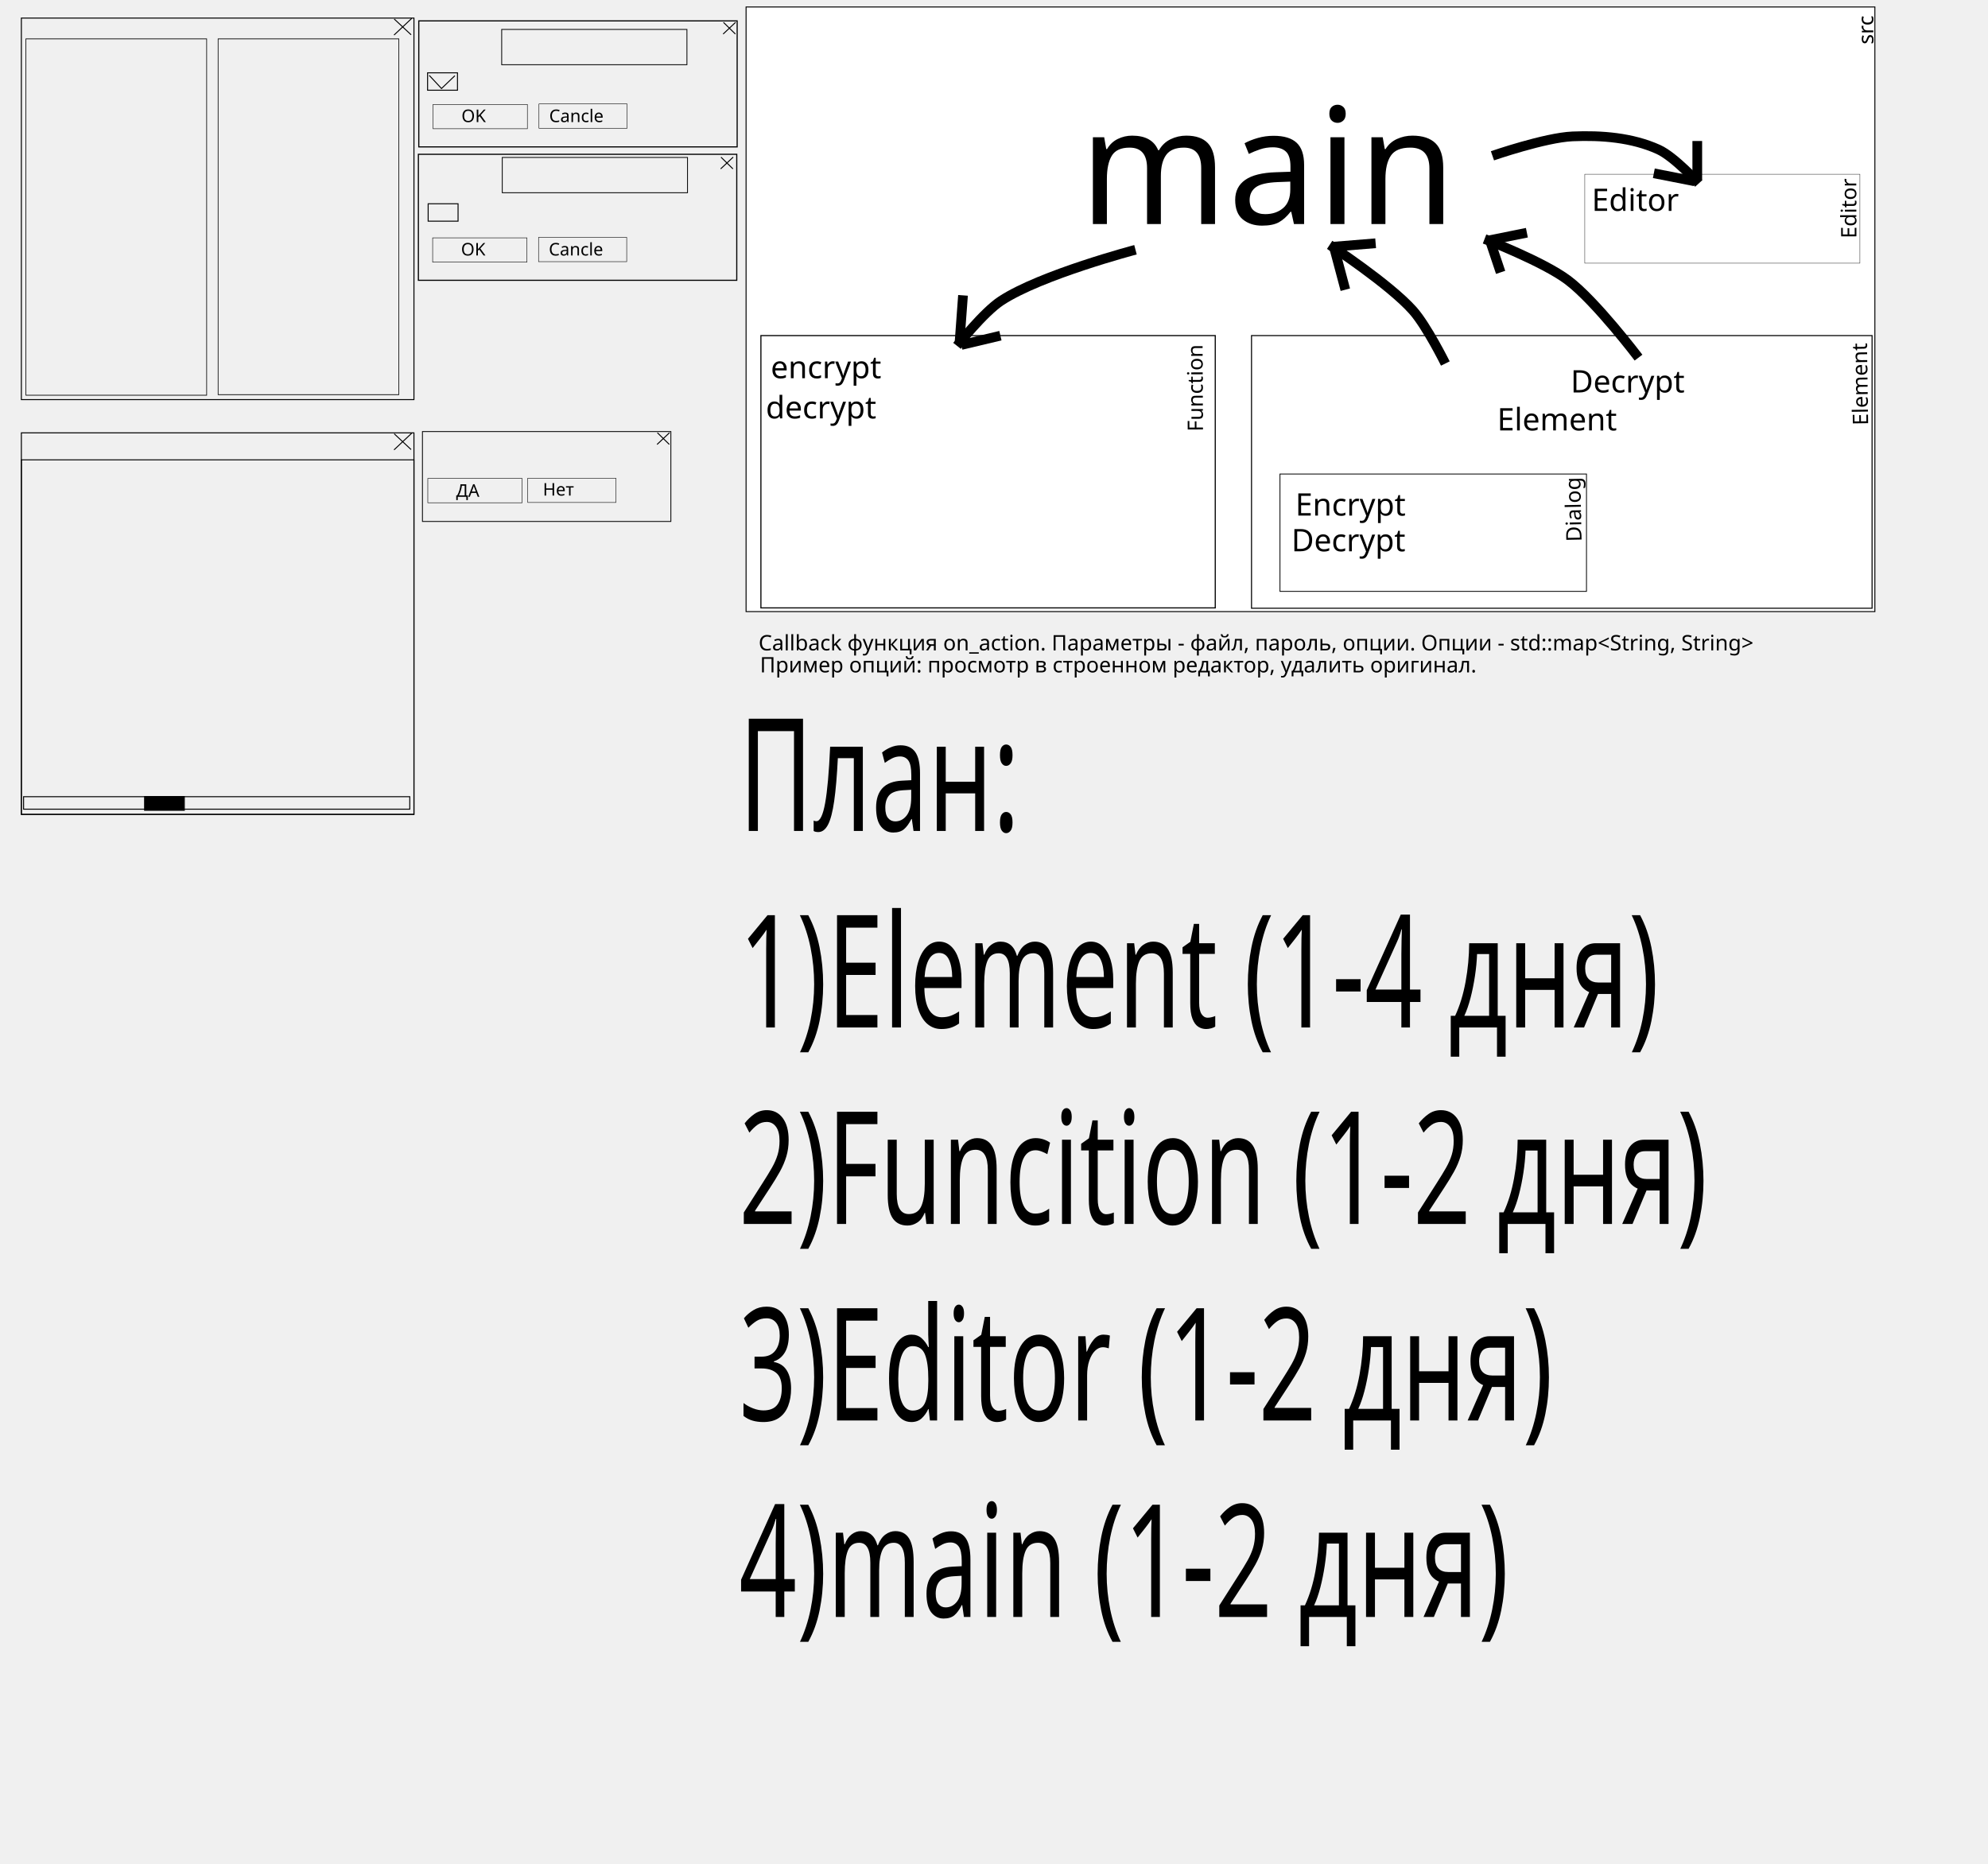
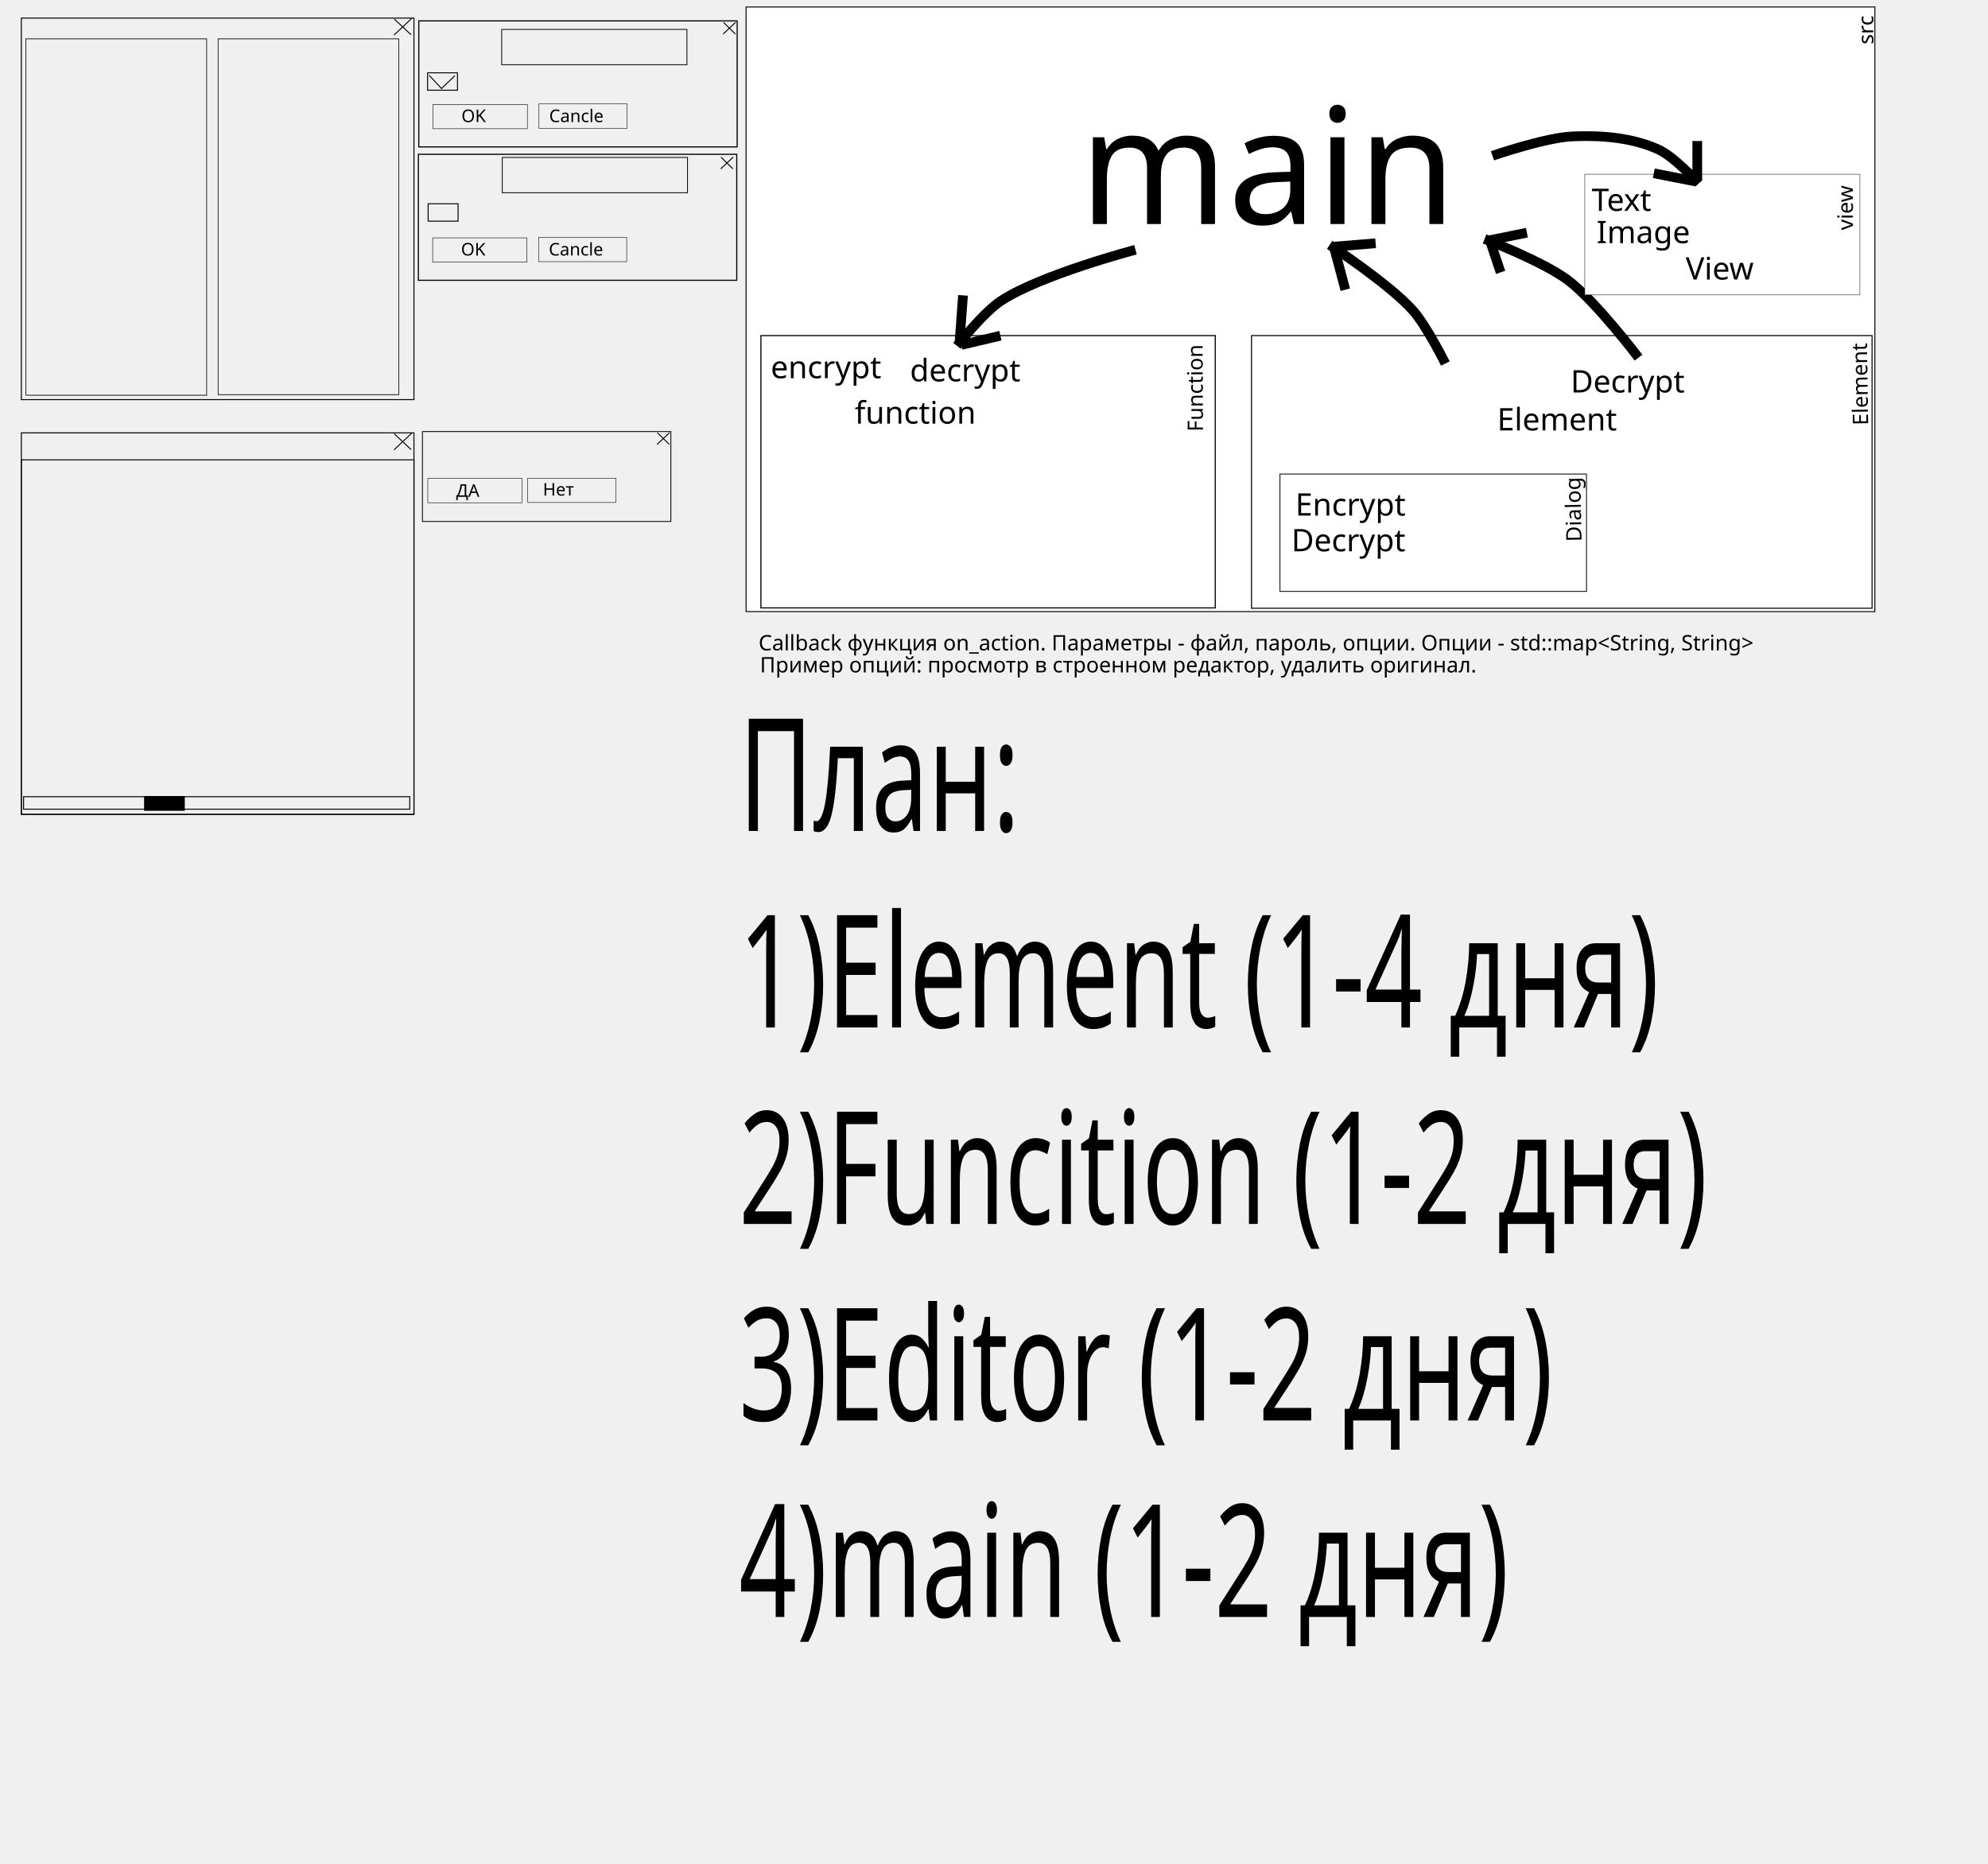
<svg xmlns="http://www.w3.org/2000/svg" width="2048" height="1920" id="svg2" version="1.1">
  <defs id="defs4" />
  <g id="layer1" transform="translate(0,867.6378)">
    <rect style="color:#000000;fill:#ffffff;fill-opacity:1;fill-rule:nonzero;stroke:#000000;stroke-width:1;stroke-linecap:butt;stroke-linejoin:miter;stroke-miterlimit:4;stroke-opacity:1;stroke-dasharray:none;stroke-dashoffset:0;marker:none;visibility:visible;display:inline;overflow:visible;enable-background:accumulate" id="rect3115" width="1162.857" height="622.857" x="768.6" y="-860.452" />
    <rect style="color:#000000;fill:#ffffff;fill-opacity:1;fill-rule:nonzero;stroke:#000000;stroke-width:1.06;stroke-linecap:butt;stroke-linejoin:miter;stroke-miterlimit:4;stroke-opacity:1;stroke-dasharray:none;stroke-dashoffset:0;marker:none;visibility:visible;display:inline;overflow:visible;enable-background:accumulate" id="rect3108" width="639.286" height="280.873" x="1289.286" y="241.06" transform="scale(1,-1)" />
    <g id="g3120" transform="translate(-122.5279,-1331.374)">
      <rect style="color:#000000;fill:none;stroke:#000000;stroke-width:1.027;stroke-linecap:butt;stroke-linejoin:miter;stroke-miterlimit:4;stroke-opacity:1;stroke-dasharray:none;stroke-dashoffset:0;marker:none;visibility:visible;display:inline;overflow:visible;enable-background:accumulate" id="rect3054" width="404.442" height="393.043" x="144.527" y="482.353" />
      <path style="fill:none;stroke:#000000;stroke-width:1px;stroke-linecap:butt;stroke-linejoin:miter;stroke-opacity:1" d="m 546.67,482.696 -18.214,17.143" id="path3074" />
      <path style="fill:none;stroke:#000000;stroke-width:1px;stroke-linecap:butt;stroke-linejoin:miter;stroke-opacity:1" d="m 528.634,483.321 17.411,16.25" id="path3076" />
      <g transform="matrix(1,0,0,1.082022,0,-41.32017)" id="g3101">
        <rect y="503.768" x="149.231" height="339.286" width="186.183" id="rect3078" style="color:#000000;fill:none;stroke:#000000;stroke-width:0.687;stroke-linecap:butt;stroke-linejoin:miter;stroke-miterlimit:4;stroke-opacity:1;stroke-dasharray:none;stroke-dashoffset:0;marker:none;visibility:visible;display:inline;overflow:visible;enable-background:accumulate" />
        <flowRoot xml:space="preserve" id="flowRoot3093" style="font-size:18px;font-style:normal;font-weight:normal;line-height:125%;letter-spacing:0px;word-spacing:0px;fill:#000000;fill-opacity:1;stroke:none;font-family:Sans" transform="matrix(5.708719e-4,-3.023033,10.61178,1.6262718e-4,-6854.739,1333.215)">
          <flowRegion id="flowRegion3095">
            <rect id="rect3097" width="116.429" height="24.286" x="162.857" y="655.219" />
          </flowRegion>
          <flowPara id="flowPara3099">Шифровать</flowPara>
        </flowRoot>
      </g>
      <g transform="matrix(1,0,0,1.080306,197.9899,-40.45538)" id="g3108">
        <rect style="color:#000000;fill:none;stroke:#000000;stroke-width:0.687;stroke-linecap:butt;stroke-linejoin:miter;stroke-miterlimit:4;stroke-opacity:1;stroke-dasharray:none;stroke-dashoffset:0;marker:none;visibility:visible;display:inline;overflow:visible;enable-background:accumulate" id="rect3110" width="186.183" height="339.286" x="149.231" y="503.768" />
        <flowRoot transform="matrix(5.8697736e-4,-3.089938,10.91117,1.6622637e-4,-7052.344,1344.226)" style="font-size:18px;font-style:normal;font-weight:normal;line-height:125%;letter-spacing:0px;word-spacing:0px;fill:#000000;fill-opacity:1;stroke:none;font-family:Sans" id="flowRoot3112" xml:space="preserve">
          <flowRegion id="flowRegion3114">
            <rect y="655.219" x="162.857" height="24.286" width="116.429" id="rect3116" style="stroke:none" />
          </flowRegion>
          <flowPara id="flowPara3118">Расшифроватть</flowPara>
        </flowRoot>
      </g>
    </g>
    <g id="g3349" transform="translate(35.91734,-1333.098)">
      <rect style="color:#000000;fill:none;stroke:#000000;stroke-width:1.163;stroke-linecap:butt;stroke-linejoin:miter;stroke-miterlimit:4;stroke-opacity:1;stroke-dasharray:none;stroke-dashoffset:0;marker:none;visibility:visible;display:inline;overflow:visible;enable-background:accumulate" id="rect3258" width="327.977" height="129.799" x="395.511" y="486.977" />
      <rect style="color:#000000;fill:none;stroke:#000000;stroke-width:0.848;stroke-linecap:butt;stroke-linejoin:miter;stroke-miterlimit:4;stroke-opacity:1;stroke-dasharray:none;stroke-dashoffset:0;marker:none;visibility:visible;display:inline;overflow:visible;enable-background:accumulate" id="rect3260" width="190.832" height="36.365" x="480.917" y="495.768" />
      <flowRoot transform="translate(319.2052,-75.25636)" xml:space="preserve" id="flowRoot3262" style="font-size:18px;font-style:normal;font-weight:normal;line-height:125%;letter-spacing:0px;word-spacing:0px;fill:#000000;fill-opacity:1;stroke:none;font-family:Sans">
        <flowRegion id="flowRegion3264">
          <rect id="rect3266" width="259.104" height="22.223" x="88.388" y="575.57" />
        </flowRegion>
        <flowPara id="flowPara3268">Пароль</flowPara>
      </flowRoot>
      <rect y="573.045" x="410.206" height="25.034" width="97.176" id="rect3270" style="color:#000000;fill:none;stroke:#000000;stroke-width:0.502;stroke-linecap:butt;stroke-linejoin:miter;stroke-miterlimit:4;stroke-opacity:1;stroke-dasharray:none;stroke-dashoffset:0;marker:none;visibility:visible;display:inline;overflow:visible;enable-background:accumulate" />
      <text xml:space="preserve" style="font-size:18px;font-style:normal;font-weight:normal;line-height:125%;letter-spacing:0px;word-spacing:0px;fill:#000000;fill-opacity:1;stroke:none;font-family:Sans" x="439.413" y="591.228" id="text3272">
        <tspan id="tspan3274" x="439.413" y="591.228">OK</tspan>
      </text>
      <rect style="color:#000000;fill:none;stroke:#000000;stroke-width:0.486;stroke-linecap:butt;stroke-linejoin:miter;stroke-miterlimit:4;stroke-opacity:1;stroke-dasharray:none;stroke-dashoffset:0;marker:none;visibility:visible;display:inline;overflow:visible;enable-background:accumulate" id="rect3276" width="90.815" height="25.034" x="519.302" y="572.54" />
      <text id="text3278" y="591.228" x="529.822" style="font-size:18px;font-style:normal;font-weight:normal;line-height:125%;letter-spacing:0px;word-spacing:0px;fill:#000000;fill-opacity:1;stroke:none;font-family:Sans" xml:space="preserve">
        <tspan y="591.228" x="529.822" id="tspan3280">Cancle</tspan>
      </text>
      <flowRoot transform="translate(-36.36549,1.515229)" style="font-size:10px;font-style:normal;font-weight:normal;line-height:125%;letter-spacing:0px;word-spacing:0px;fill:#000000;fill-opacity:1;stroke:none;font-family:Sans" id="flowRoot3294" xml:space="preserve">
        <flowRegion id="flowRegion3296">
          <rect y="541.225" x="474.267" height="21.213" width="208.596" id="rect3298" />
        </flowRegion>
        <flowPara id="flowPara3300">Просмотр в строенном редакторе</flowPara>
      </flowRoot>
      <rect y="540.467" x="404.566" height="17.93" width="30.81" id="rect3302" style="color:#000000;fill:none;stroke:#000000;stroke-width:1;stroke-linecap:butt;stroke-linejoin:miter;stroke-miterlimit:4;stroke-opacity:1;stroke-dasharray:none;stroke-dashoffset:0;marker:none;visibility:visible;display:inline;overflow:visible;enable-background:accumulate" />
      <path id="path3304" d="m 406.25,543.076 12.679,13.571 13.75,-13.214" style="fill:none;stroke:#000000;stroke-width:1px;stroke-linecap:butt;stroke-linejoin:miter;stroke-opacity:1" />
    </g>
    <g id="g3330" transform="translate(376.9305,-1195.667)">
      <rect y="486.977" x="54.083" height="129.799" width="327.977" id="rect3218" style="color:#000000;fill:none;stroke:#000000;stroke-width:1.163;stroke-linecap:butt;stroke-linejoin:miter;stroke-miterlimit:4;stroke-opacity:1;stroke-dasharray:none;stroke-dashoffset:0;marker:none;visibility:visible;display:inline;overflow:visible;enable-background:accumulate" />
      <rect y="490.212" x="140.498" height="36.365" width="190.832" id="rect3220" style="color:#000000;fill:none;stroke:#000000;stroke-width:0.848;stroke-linecap:butt;stroke-linejoin:miter;stroke-miterlimit:4;stroke-opacity:1;stroke-dasharray:none;stroke-dashoffset:0;marker:none;visibility:visible;display:inline;overflow:visible;enable-background:accumulate" />
      <flowRoot transform="translate(-25.25381,-79.80205)" style="font-size:18px;font-style:normal;font-weight:normal;line-height:125%;letter-spacing:0px;word-spacing:0px;fill:#000000;fill-opacity:1;stroke:none;font-family:Sans" id="flowRoot3222" xml:space="preserve">
        <flowRegion id="flowRegion3224">
          <rect y="575.57" x="88.388" height="22.223" width="259.104" id="rect3226" />
        </flowRegion>
        <flowPara id="flowPara3228">Пароль</flowPara>
      </flowRoot>
      <rect style="color:#000000;fill:none;stroke:#000000;stroke-width:0.502;stroke-linecap:butt;stroke-linejoin:miter;stroke-miterlimit:4;stroke-opacity:1;stroke-dasharray:none;stroke-dashoffset:0;marker:none;visibility:visible;display:inline;overflow:visible;enable-background:accumulate" id="rect3230" width="97.176" height="25.034" x="68.777" y="573.045" />
      <text id="text3232" y="591.228" x="97.985" style="font-size:18px;font-style:normal;font-weight:normal;line-height:125%;letter-spacing:0px;word-spacing:0px;fill:#000000;fill-opacity:1;stroke:none;font-family:Sans" xml:space="preserve">
        <tspan y="591.228" x="97.985" id="tspan3234">OK</tspan>
      </text>
      <rect y="572.54" x="177.874" height="25.034" width="90.815" id="rect3236" style="color:#000000;fill:none;stroke:#000000;stroke-width:0.486;stroke-linecap:butt;stroke-linejoin:miter;stroke-miterlimit:4;stroke-opacity:1;stroke-dasharray:none;stroke-dashoffset:0;marker:none;visibility:visible;display:inline;overflow:visible;enable-background:accumulate" />
      <text xml:space="preserve" style="font-size:18px;font-style:normal;font-weight:normal;line-height:125%;letter-spacing:0px;word-spacing:0px;fill:#000000;fill-opacity:1;stroke:none;font-family:Sans" x="188.393" y="591.228" id="text3238">
        <tspan id="tspan3240" x="188.393" y="591.228">Cancle</tspan>
      </text>
      <rect style="color:#000000;fill:none;stroke:#000000;stroke-width:1;stroke-linecap:butt;stroke-linejoin:miter;stroke-miterlimit:4;stroke-opacity:1;stroke-dasharray:none;stroke-dashoffset:0;marker:none;visibility:visible;display:inline;overflow:visible;enable-background:accumulate" id="rect3318" width="30.81" height="17.93" x="64.145" y="537.942" />
      <flowRoot xml:space="preserve" id="flowRoot3322" style="font-size:10px;font-style:normal;font-weight:normal;line-height:125%;letter-spacing:0px;word-spacing:0px;fill:#000000;fill-opacity:1;stroke:none;font-family:Sans" transform="translate(-372.7941,-2.0562)">
        <flowRegion id="flowRegion3324">
          <rect id="rect3326" width="208.596" height="21.213" x="474.267" y="541.225" />
        </flowRegion>
        <flowPara id="flowPara3328">Удалить оригинал</flowPara>
      </flowRoot>
    </g>
    <g id="g3373" transform="translate(17.14286,-851.4286)">
      <path id="path3369" d="m 740.694,6.728 -12.879,12.122" style="fill:none;stroke:#000000;stroke-width:1px;stroke-linecap:butt;stroke-linejoin:miter;stroke-opacity:1" />
      <path id="path3371" d="M 728.131,6.791 740.442,18.85" style="fill:none;stroke:#000000;stroke-width:1px;stroke-linecap:butt;stroke-linejoin:miter;stroke-opacity:1" />
    </g>
    <g id="g3377" transform="translate(14.61748,-712.5326)">
      <path style="fill:none;stroke:#000000;stroke-width:1px;stroke-linecap:butt;stroke-linejoin:miter;stroke-opacity:1" d="m 740.694,6.728 -12.879,12.122" id="path3379" />
      <path style="fill:none;stroke:#000000;stroke-width:1px;stroke-linecap:butt;stroke-linejoin:miter;stroke-opacity:1" d="M 728.131,6.791 740.442,18.85" id="path3381" />
    </g>
    <rect style="color:#000000;fill:none;stroke:#000000;stroke-width:1.027;stroke-linecap:butt;stroke-linejoin:miter;stroke-miterlimit:4;stroke-opacity:1;stroke-dasharray:none;stroke-dashoffset:0;marker:none;visibility:visible;display:inline;overflow:visible;enable-background:accumulate" id="rect3387" width="404.442" height="393.043" x="21.999" y="-421.727" />
    <path style="fill:none;stroke:#000000;stroke-width:1px;stroke-linecap:butt;stroke-linejoin:miter;stroke-opacity:1" d="m 424.142,-421.384 -18.214,17.143" id="path3389" />
    <path style="fill:none;stroke:#000000;stroke-width:1px;stroke-linecap:butt;stroke-linejoin:miter;stroke-opacity:1" d="m 406.106,-420.759 17.411,16.25" id="path3391" />
    <rect y="-393.922" x="21.999" height="365.238" width="404.442" id="rect3432" style="color:#000000;fill:none;stroke:#000000;stroke-width:0.99;stroke-linecap:butt;stroke-linejoin:miter;stroke-miterlimit:4;stroke-opacity:1;stroke-dasharray:none;stroke-dashoffset:0;marker:none;visibility:visible;display:inline;overflow:visible;enable-background:accumulate" />
    <flowRoot xml:space="preserve" id="flowRoot3434" style="font-size:13px;font-style:normal;font-weight:normal;line-height:125%;letter-spacing:0px;word-spacing:0px;fill:#000000;fill-opacity:1;stroke:none;font-family:Sans">
      <flowRegion id="flowRegion3436">
        <rect id="rect3438" width="376.787" height="334.361" x="8.081" y="473.545" style="font-size:13px" />
      </flowRegion>
      <flowPara id="flowPara3440" />
    </flowRoot>
    <flowRoot xml:space="preserve" id="flowRoot3450" style="font-size:22px;font-style:normal;font-weight:normal;line-height:125%;letter-spacing:0px;word-spacing:0px;fill:#000000;fill-opacity:1;stroke:none;font-family:Sans" transform="translate(19.16316,-865.5707)">
      <flowRegion id="flowRegion3452">
        <rect id="rect3454" width="392.949" height="325.269" x="13.132" y="477.585" />
      </flowRegion>
      <flowPara id="flowPara3456">Шифрованный текст или изображение</flowPara>
    </flowRoot>
    <rect y="-423.071" x="435.203" height="92.614" width="255.916" id="rect3460" style="color:#000000;fill:none;stroke:#000000;stroke-width:0.868;stroke-linecap:butt;stroke-linejoin:miter;stroke-miterlimit:4;stroke-opacity:1;stroke-dasharray:none;stroke-dashoffset:0;marker:none;visibility:visible;display:inline;overflow:visible;enable-background:accumulate" />
    <flowRoot transform="translate(355.9624,-989.7543)" style="font-size:18px;font-style:normal;font-weight:normal;line-height:125%;letter-spacing:0px;word-spacing:0px;fill:#000000;fill-opacity:1;stroke:none;font-family:Sans" id="flowRoot3464" xml:space="preserve">
      <flowRegion id="flowRegion3466">
        <rect y="575.57" x="88.388" height="22.223" width="259.104" id="rect3468" />
      </flowRegion>
      <flowPara id="flowPara3470">Удалить оригинал?</flowPara>
    </flowRoot>
    <rect style="color:#000000;fill:none;stroke:#000000;stroke-width:0.502;stroke-linecap:butt;stroke-linejoin:miter;stroke-miterlimit:4;stroke-opacity:1;stroke-dasharray:none;stroke-dashoffset:0;marker:none;visibility:visible;display:inline;overflow:visible;enable-background:accumulate" id="rect3472" width="97.176" height="25.034" x="440.708" y="-374.765" />
    <text id="text3474" y="-355.868" x="469.915" style="font-size:18px;font-style:normal;font-weight:normal;line-height:125%;letter-spacing:0px;word-spacing:0px;fill:#000000;fill-opacity:1;stroke:none;font-family:Sans" xml:space="preserve">
      <tspan y="-355.868" x="469.915" id="tspan3476">ДА</tspan>
    </text>
    <rect y="-375.041" x="543.685" height="25.034" width="90.815" id="rect3478" style="color:#000000;fill:none;stroke:#000000;stroke-width:0.486;stroke-linecap:butt;stroke-linejoin:miter;stroke-miterlimit:4;stroke-opacity:1;stroke-dasharray:none;stroke-dashoffset:0;marker:none;visibility:visible;display:inline;overflow:visible;enable-background:accumulate" />
    <text xml:space="preserve" style="font-size:18px;font-style:normal;font-weight:normal;line-height:125%;letter-spacing:0px;word-spacing:0px;fill:#000000;fill-opacity:1;stroke:none;font-family:Sans" x="559.256" y="-357.111" id="text3480">
      <tspan id="tspan3482" x="559.256" y="-357.111">Нет</tspan>
    </text>
    <g id="g3511" transform="translate(-50.9235,-428.6581)">
      <path style="fill:none;stroke:#000000;stroke-width:1px;stroke-linecap:butt;stroke-linejoin:miter;stroke-opacity:1" d="m 740.694,6.728 -12.879,12.122" id="path3513" />
      <path style="fill:none;stroke:#000000;stroke-width:1px;stroke-linecap:butt;stroke-linejoin:miter;stroke-opacity:1" d="M 728.131,6.791 740.442,18.85" id="path3515" />
    </g>
    <rect style="color:#000000;fill:none;stroke:#000000;stroke-width:1;stroke-linecap:butt;stroke-linejoin:miter;stroke-miterlimit:4;stroke-opacity:1;stroke-dasharray:none;stroke-dashoffset:0;marker:none;visibility:visible;display:inline;overflow:visible;enable-background:accumulate" id="rect3075" width="397.857" height="12.857" x="24.286" y="-46.924" />
    <rect style="color:#000000;fill:#000000;fill-opacity:1;fill-rule:nonzero;stroke:#000000;stroke-width:1;stroke-linecap:butt;stroke-linejoin:miter;stroke-miterlimit:4;stroke-opacity:1;stroke-dasharray:none;stroke-dashoffset:0;marker:none;visibility:visible;display:inline;overflow:visible;enable-background:accumulate" id="rect3077" width="40.911" height="14.142" x="148.968" y="-47.059" />
    <flowRoot xml:space="preserve" id="flowRoot3079" style="font-size:22px;font-style:normal;font-weight:normal;line-height:125%;letter-spacing:0px;word-spacing:0px;fill:#000000;fill-opacity:1;stroke:none;font-family:Sans" transform="translate(17.14286,-851.4286)">
      <flowRegion id="flowRegion3081">
        <rect id="rect3083" width="481.676" height="179.996" x="7.857" y="830.934" />
      </flowRegion>
      <flowPara id="flowPara3085">На шифрование можно кликнуть или сделать drag'n'drop. При клике откроется диалог выбора файла, после пароль, при drag'n'drop только пароль.</flowPara>
    </flowRoot>
    <flowRoot xml:space="preserve" id="flowRoot3087" style="font-size:22px;font-style:normal;font-weight:normal;line-height:125%;letter-spacing:0px;word-spacing:0px;fill:#000000;fill-opacity:1;stroke:none;font-family:Sans">
      <flowRegion id="flowRegion3089">
        <rect id="rect3091" width="461.64" height="92.934" x="9.091" y="953.367" />
      </flowRegion>
      <flowPara id="flowPara3093" />
    </flowRoot>
    <rect y="-379.317" x="1318.609" height="120.889" width="315.764" id="rect3111" style="color:#000000;fill:#ffffff;fill-opacity:1;fill-rule:nonzero;stroke:#000000;stroke-width:0.844;stroke-linecap:butt;stroke-linejoin:miter;stroke-miterlimit:4;stroke-opacity:1;stroke-dasharray:none;stroke-dashoffset:0;marker:none;visibility:visible;display:inline;overflow:visible;enable-background:accumulate" />
    <rect style="color:#000000;fill:#ffffff;fill-opacity:1;fill-rule:nonzero;stroke:#000000;stroke-width:1.143;stroke-linecap:butt;stroke-linejoin:miter;stroke-miterlimit:4;stroke-opacity:1;stroke-dasharray:none;stroke-dashoffset:0;marker:none;visibility:visible;display:inline;overflow:visible;enable-background:accumulate" id="rect3113" width="468.062" height="280.5" x="783.872" y="-521.924" />
    <flowRoot xml:space="preserve" id="flowRoot3117" style="font-size:22px;font-style:normal;font-weight:normal;line-height:125%;letter-spacing:0px;word-spacing:0px;fill:#000000;fill-opacity:1;stroke:none;font-family:Sans" transform="translate(18.28571,-861.3521)">
      <flowRegion id="flowRegion3119">
        <rect id="rect3121" width="257.291" height="40.551" x="1328.856" y="365.375" />
      </flowRegion>
      <flowPara id="flowPara3123" style="font-size:32px">Encrypt</flowPara>
      <flowPara style="font-size:32px" id="flowPara3164" />
    </flowRoot>
    <flowRoot xml:space="preserve" id="flowRoot3125" style="fill:black;stroke:none;stroke-opacity:1;stroke-width:1px;stroke-linejoin:miter;stroke-linecap:butt;fill-opacity:1;font-family:Sans;font-style:normal;font-weight:normal;font-size:22px;line-height:125%;letter-spacing:0px;word-spacing:0px">
      <flowRegion id="flowRegion3127">
        <rect id="rect3129" width="250.714" height="22.857" x="1661.429" y="386.429" />
      </flowRegion>
      <flowPara id="flowPara3131" />
    </flowRoot>
    <text xml:space="preserve" style="font-size:22px;font-style:normal;font-weight:normal;line-height:125%;letter-spacing:0px;word-spacing:0px;fill:#000000;fill-opacity:1;stroke:none;font-family:Sans" x="1618" y="-463.352" id="text3133">
      <tspan id="tspan3135" x="1618" y="-463.352" style="font-size:32px">Decrypt</tspan>
      <tspan x="1618" y="-423.352" style="font-size:32px" id="tspan3166" />
    </text>
    <text xml:space="preserve" style="font-size:22px;font-style:normal;font-weight:normal;line-height:125%;letter-spacing:0px;word-spacing:0px;fill:#000000;fill-opacity:1;stroke:none;font-family:Sans" x="1334.408" y="-336.505" id="text3145">
      <tspan id="tspan3147" x="1334.408" y="-336.505" style="font-size:32px">Encrypt</tspan>
      <tspan x="1334.408" y="-296.505" style="font-size:32px" id="tspan3160" />
    </text>
    <flowRoot xml:space="preserve" id="flowRoot3149" style="fill:black;stroke:none;stroke-opacity:1;stroke-width:1px;stroke-linejoin:miter;stroke-linecap:butt;fill-opacity:1;font-family:Sans;font-style:normal;font-weight:normal;font-size:22px;line-height:125%;letter-spacing:0px;word-spacing:0px">
      <flowRegion id="flowRegion3151">
        <rect id="rect3153" width="116.429" height="25.714" x="1347.143" y="547.857" />
      </flowRegion>
      <flowPara id="flowPara3155" />
    </flowRoot>
    <text xml:space="preserve" style="font-size:22px;font-style:normal;font-weight:normal;line-height:125%;letter-spacing:0px;word-spacing:0px;fill:#000000;fill-opacity:1;stroke:none;font-family:Sans" x="1330.353" y="-299.738" id="text3157">
      <tspan id="tspan3159" x="1330.353" y="-299.738" style="font-size:32px">Decrypt</tspan>
      <tspan x="1330.353" y="-259.738" style="font-size:32px" id="tspan3162" />
    </text>
    <text xml:space="preserve" style="font-size:22px;font-style:normal;font-weight:normal;line-height:125%;letter-spacing:0px;word-spacing:0px;fill:#000000;fill-opacity:1;stroke:none;font-family:Sans" x="276.645" y="1635.274" id="text3161" transform="matrix(-0.02025885,-0.9997948,0.9997948,-0.02025885,0,0)">
      <tspan id="tspan3163" x="276.645" y="1635.274">Dialog</tspan>
    </text>
    <text xml:space="preserve" style="font-size:22px;font-style:normal;font-weight:normal;line-height:125%;letter-spacing:0px;word-spacing:0px;fill:#000000;fill-opacity:1;stroke:none;font-family:Sans" x="402.295" y="1930.411" id="text3165" transform="matrix(-0.01415572,-0.9998998,0.9998998,-0.01415572,0,0)">
      <tspan id="tspan3167" x="402.295" y="1930.411">Element</tspan>
    </text>
    <text xml:space="preserve" style="font-size:22px;font-style:normal;font-weight:normal;line-height:125%;letter-spacing:0px;word-spacing:0px;fill:#000000;fill-opacity:1;stroke:none;font-family:Sans" x="1542.341" y="-424.257" id="text3169">
      <tspan id="tspan3171" x="1542.341" y="-424.257" style="font-size:32px">Element</tspan>
    </text>
    <text xml:space="preserve" style="font-size:22px;font-style:normal;font-weight:normal;line-height:125%;letter-spacing:0px;word-spacing:0px;fill:#000000;fill-opacity:1;stroke:none;font-family:Sans" x="793.98" y="-478.019" id="text3173">
      <tspan id="tspan3175" x="793.98" y="-478.019" style="font-size:32px;font-weight:normal;-inkscape-font-specification:Sans">encrypt</tspan>
      <tspan x="793.98" y="-438.019" style="font-size:32px;font-weight:normal;-inkscape-font-specification:Sans" id="tspan3168" />
    </text>
-     <text xml:space="preserve" style="font-size:22px;font-style:normal;font-weight:normal;line-height:125%;letter-spacing:0px;word-spacing:0px;fill:#000000;fill-opacity:1;stroke:none;font-family:Sans" x="788.929" y="-436.603" id="text3177">
-       <tspan id="tspan3179" x="788.929" y="-436.603" style="font-size:32px">decrypt</tspan>
-       <tspan x="788.929" y="-396.603" style="font-size:32px" id="tspan3170" />
+     <text xml:space="preserve" style="font-size:22px;font-style:normal;font-weight:normal;line-height:125%;letter-spacing:0px;word-spacing:0px;fill:#000000;fill-opacity:1;stroke:none;font-family:Sans" x="937.422" y="-474.786" id="text3177">
+       <tspan id="tspan3179" x="937.422" y="-474.786" style="font-size:32px">decrypt</tspan>
+       <tspan x="937.422" y="-434.786" style="font-size:32px" id="tspan3170" />
    </text>
    <text xml:space="preserve" style="font-size:22px;font-style:normal;font-weight:normal;line-height:125%;letter-spacing:0px;word-spacing:0px;fill:#000000;fill-opacity:1;stroke:none;font-family:Sans" x="417.694" y="1241.117" id="text3181" transform="matrix(-0.00437824,-0.9999904,0.9999904,-0.00437824,0,0)">
      <tspan id="tspan3183" x="417.694" y="1241.117">Function</tspan>
      <tspan x="417.694" y="1268.617" id="tspan3185" />
    </text>
    <text xml:space="preserve" style="font-size:113.549px;font-style:normal;font-weight:normal;line-height:125%;letter-spacing:0px;word-spacing:0px;fill:#000000;fill-opacity:1;stroke:none;font-family:Sans" x="1122.677" y="-630.802" id="text3187" transform="scale(0.9904809,1.009611)">
      <tspan id="tspan3189" x="1122.677" y="-630.802" style="font-size:165.162px">main</tspan>
    </text>
    <text xml:space="preserve" style="font-size:22px;font-style:normal;font-weight:normal;line-height:125%;letter-spacing:0px;word-spacing:0px;fill:#000000;fill-opacity:1;stroke:none;font-family:Sans" x="813.323" y="1933.584" id="text3191" transform="matrix(-0.00447097,-0.99999,0.99999,-0.00447097,0,0)">
      <tspan id="tspan3193" x="813.323" y="1933.584">src</tspan>
      <tspan x="813.323" y="1961.084" id="tspan3195" />
    </text>
    <path style="fill:none;stroke:#000000;stroke-width:10;stroke-linecap:butt;stroke-linejoin:miter;stroke-opacity:1;stroke-miterlimit:4;stroke-dasharray:none" d="m 1369.767,252.238 c 0,0 61.671,40.424 85.863,67.68 14.145,15.937 33.335,54.548 33.335,54.548" id="path3201" transform="translate(0,-867.6378)" />
    <path style="fill:none;stroke:#000000;stroke-width:10;stroke-linecap:butt;stroke-linejoin:miter;stroke-opacity:1;stroke-miterlimit:4;stroke-dasharray:none" d="m 1529.371,246.177 c 0,0 60.358,23.225 85.863,42.426 28.753,21.647 72.731,79.802 72.731,79.802" id="path3203" transform="translate(0,-867.6378)" />
    <path style="fill:none;stroke:#000000;stroke-width:10;stroke-linecap:butt;stroke-linejoin:miter;stroke-opacity:1;stroke-miterlimit:4;stroke-dasharray:none" d="m 1169.757,257.289 c 0,0 -97.107,25.505 -138.391,52.528 -18.13,11.867 -45.457,46.467 -45.457,46.467" id="path3973" transform="translate(0,-867.6378)" />
    <text xml:space="preserve" style="font-size:22px;font-style:normal;font-weight:normal;line-height:125%;letter-spacing:0px;word-spacing:0px;fill:#000000;fill-opacity:1;stroke:none;font-family:Sans" x="798.571" y="671.429" id="text3975" transform="translate(0,-867.6378)">
      <tspan id="tspan3977" x="798.571" y="671.429" />
    </text>
    <text xml:space="preserve" style="font-size:22px;font-style:normal;font-weight:normal;line-height:125%;letter-spacing:0px;word-spacing:0px;fill:#000000;fill-opacity:1;stroke:none;font-family:Sans" x="781.429" y="670" id="text3979" transform="translate(0,-867.6378)">
      <tspan id="tspan3981" x="781.429" y="670">Callback функция on_action. Параметры - файл, пароль, опции. Опции - std::map&lt;String, String&gt;</tspan>
      <tspan x="781.429" y="697.5" id="tspan3983" />
    </text>
    <text xml:space="preserve" style="font-size:22px;font-style:normal;font-weight:normal;line-height:125%;letter-spacing:0px;word-spacing:0px;fill:#000000;fill-opacity:1;stroke:none;font-family:Sans" x="782.868" y="692.665" id="text3985" transform="translate(0,-867.6378)">
      <tspan id="tspan3989" x="782.868" y="692.665">Пример опций: просмотр в строенном редактор, удалить оригинал. </tspan>
    </text>
    <path style="fill:none;stroke:#000000;stroke-width:10;stroke-linecap:butt;stroke-linejoin:miter;stroke-miterlimit:4;stroke-opacity:1;stroke-dasharray:none" d="m 1374.616,-611.632 11.314,42.426" id="path4005" />
    <path style="fill:none;stroke:#000000;stroke-width:10;stroke-linecap:butt;stroke-linejoin:miter;stroke-miterlimit:4;stroke-opacity:1;stroke-dasharray:none" d="m 1373.664,-613.508 43.487,-3.536" id="path4007" />
    <path style="fill:none;stroke:#000000;stroke-width:10;stroke-linecap:butt;stroke-linejoin:miter;stroke-opacity:1;stroke-miterlimit:4;stroke-dasharray:none" d="m 1535.836,250.521 10.076,30.052" id="path4009" transform="translate(0,-867.6378)" />
    <path style="fill:none;stroke:#000000;stroke-width:10;stroke-linecap:butt;stroke-linejoin:miter;stroke-miterlimit:4;stroke-opacity:1;stroke-dasharray:none" d="m 1534.245,-620.122 38.714,-7.778" id="path4011" />
    <path style="fill:none;stroke:#000000;stroke-width:10;stroke-linecap:butt;stroke-linejoin:miter;stroke-opacity:1;stroke-miterlimit:4;stroke-dasharray:none" d="M 988.535,352.344 992.071,304.261" id="path4013" transform="translate(0,-867.6378)" />
    <path style="fill:none;stroke:#000000;stroke-width:10;stroke-linecap:butt;stroke-linejoin:miter;stroke-opacity:1;stroke-miterlimit:4;stroke-dasharray:none" d="m 990.303,355.349 40.305,-9.546" id="path4015" transform="translate(0,-867.6378)" />
    <text xml:space="preserve" style="font-size:22px;font-style:normal;font-weight:normal;line-height:125%;letter-spacing:0px;word-spacing:0px;fill:#000000;fill-opacity:1;stroke:none;font-family:Sans" x="794.5" y="713.5" id="text4017" transform="translate(0,-867.6378)">
      <tspan id="tspan4019" x="794.5" y="713.5" />
      <tspan id="tspan4021" x="794.5" y="741" />
    </text>
-     <rect style="color:#000000;fill:#ffffff;fill-opacity:1;fill-rule:nonzero;stroke:#000000;stroke-width:0.362;stroke-linecap:butt;stroke-linejoin:miter;stroke-miterlimit:4;stroke-opacity:1;stroke-dasharray:none;stroke-dashoffset:0;marker:none;visibility:visible;display:inline;overflow:visible;enable-background:accumulate" id="rect4023" width="283.429" height="91.628" x="1632.611" y="-688.16" />
+     <rect style="color:#000000;fill:#ffffff;fill-opacity:1;fill-rule:nonzero;stroke:#000000;stroke-width:0.422;stroke-linecap:butt;stroke-linejoin:miter;stroke-miterlimit:4;stroke-opacity:1;stroke-dasharray:none;stroke-dashoffset:0;marker:none;visibility:visible;display:inline;overflow:visible;enable-background:accumulate" id="rect4023" width="283.429" height="124.308" x="1632.611" y="-688.16" />
    <text xml:space="preserve" style="font-size:32px;font-style:normal;font-weight:normal;line-height:125%;letter-spacing:0px;word-spacing:0px;fill:#000000;fill-opacity:1;stroke:none;font-family:Sans" x="1639.741" y="-650.393" id="text4025">
-       <tspan id="tspan4027" x="1639.741" y="-650.393">Editor</tspan>
-     </text>
-     <text xml:space="preserve" style="font-size:22px;font-style:normal;font-weight:normal;line-height:125%;letter-spacing:0px;word-spacing:0px;fill:#000000;fill-opacity:1;stroke:none;font-family:Sans" x="616.612" y="1914.2" id="text4033" transform="matrix(-0.00284737,-0.9999959,0.9999959,-0.00284737,0,0)">
-       <tspan id="tspan4035" x="616.612" y="1914.2">Editor</tspan>
+       <tspan id="tspan4027" x="1639.741" y="-650.393">Text</tspan>
+       <tspan x="1639.741" y="-610.393" id="tspan3176" />
+     </text>
+     <text xml:space="preserve" style="font-size:22px;font-style:normal;font-weight:normal;line-height:125%;letter-spacing:0px;word-spacing:0px;fill:#000000;fill-opacity:1;stroke:none;font-family:Sans" x="625.107" y="1910.689" id="text4033" transform="matrix(-0.00284737,-0.9999959,0.9999959,-0.00284737,0,0)">
+       <tspan id="tspan4035" x="625.107" y="1910.689">view</tspan>
    </text>
    <path style="fill:none;stroke:#000000;stroke-width:10;stroke-linecap:butt;stroke-linejoin:miter;stroke-opacity:1;stroke-miterlimit:4;stroke-dasharray:none" d="m 1537.5,160.5 c 0,0 54.23,-18.777 82.5,-20 29.813,-1.29 61.326,1.169 88.5,13.5 16.479,7.478 41.5,35 41.5,35" id="path4037" transform="translate(0,-867.6378)" />
    <path style="fill:none;stroke:#000000;stroke-width:10;stroke-linecap:butt;stroke-linejoin:miter;stroke-opacity:1;stroke-miterlimit:4;stroke-dasharray:none" d="m 1748.5,185.75 0,-40.5" id="path4039" transform="translate(0,-867.6378)" />
    <path style="fill:none;stroke:#000000;stroke-width:10;stroke-linecap:butt;stroke-linejoin:miter;stroke-opacity:1;stroke-miterlimit:4;stroke-dasharray:none" d="m 1745.75,186.75 -42,-8.25" id="path4041" transform="translate(0,-867.6378)" />
    <text xml:space="preserve" style="font-size:129.941px;font-style:normal;font-weight:normal;line-height:125%;letter-spacing:0px;word-spacing:0px;fill:#000000;fill-opacity:1;stroke:none;font-family:Sans" x="948.743" y="-9.323" id="text4043" transform="scale(0.8023865,1.246282)">
      <tspan id="tspan4045" x="948.743" y="-9.323">План:</tspan>
      <tspan x="948.743" y="153.103" id="tspan4059">1)Element (1-4 дня)</tspan>
      <tspan x="948.743" y="315.529" id="tspan4051">2)Funcition (1-2 дня)</tspan>
      <tspan x="948.743" y="477.955" id="tspan4053">3)Editor (1-2 дня)</tspan>
      <tspan x="948.743" y="640.381" id="tspan4055">4)main (1-2 дня)</tspan>
      <tspan x="948.743" y="802.807" id="tspan4057" />
    </text>
+     <text id="text3166" y="-431.215" x="880.517" style="font-size:22px;font-style:normal;font-weight:normal;line-height:125%;letter-spacing:0px;word-spacing:0px;fill:#000000;fill-opacity:1;stroke:none;font-family:Sans" xml:space="preserve">
+       <tspan style="font-size:32px" y="-431.215" x="880.517" id="tspan3169">function</tspan>
+       <tspan style="font-size:32px" y="-391.215" x="880.517" id="tspan3174" />
+       <tspan id="tspan3172" style="font-size:32px" y="-351.215" x="880.517" />
+     </text>
+     <text id="text3170" y="-617.159" x="1644.691" style="font-size:32px;font-style:normal;font-weight:normal;line-height:125%;letter-spacing:0px;word-spacing:0px;fill:#000000;fill-opacity:1;stroke:none;font-family:Sans" xml:space="preserve">
+       <tspan y="-617.159" x="1644.691" id="tspan3173">Image</tspan>
+     </text>
+     <text xml:space="preserve" style="font-size:32px;font-style:normal;font-weight:normal;line-height:125%;letter-spacing:0px;word-spacing:0px;fill:#000000;fill-opacity:1;stroke:none;font-family:Sans" x="1736.615" y="-579.683" id="text3172">
+       <tspan id="tspan3177" x="1736.615" y="-579.683">View</tspan>
+     </text>
  </g>
</svg>
